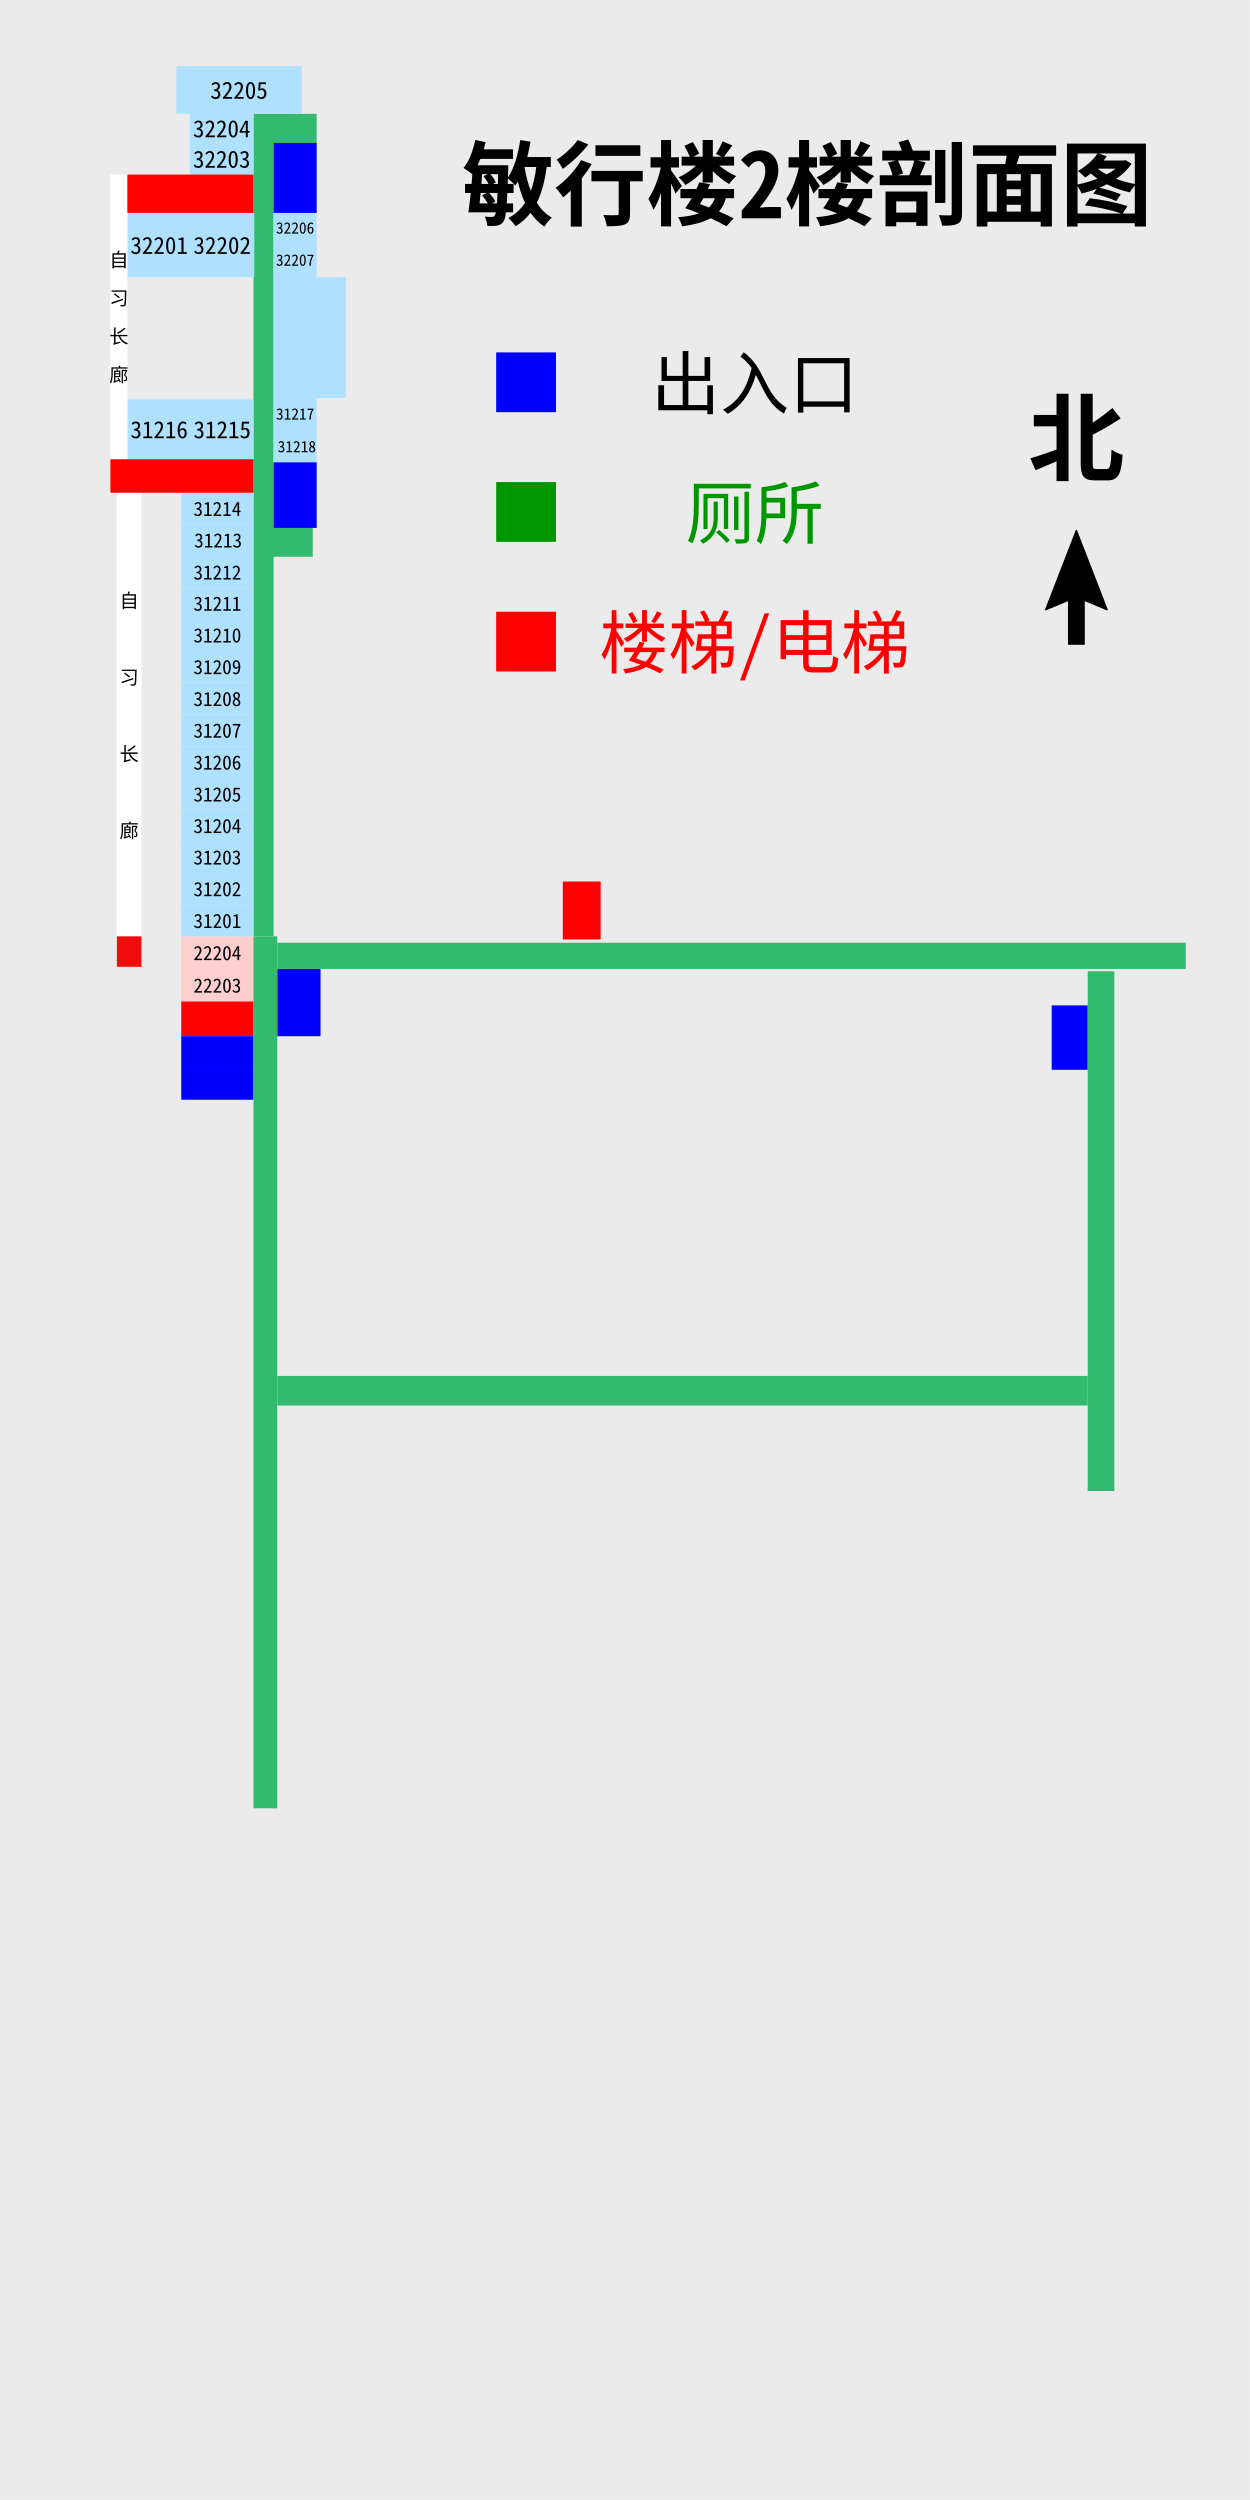
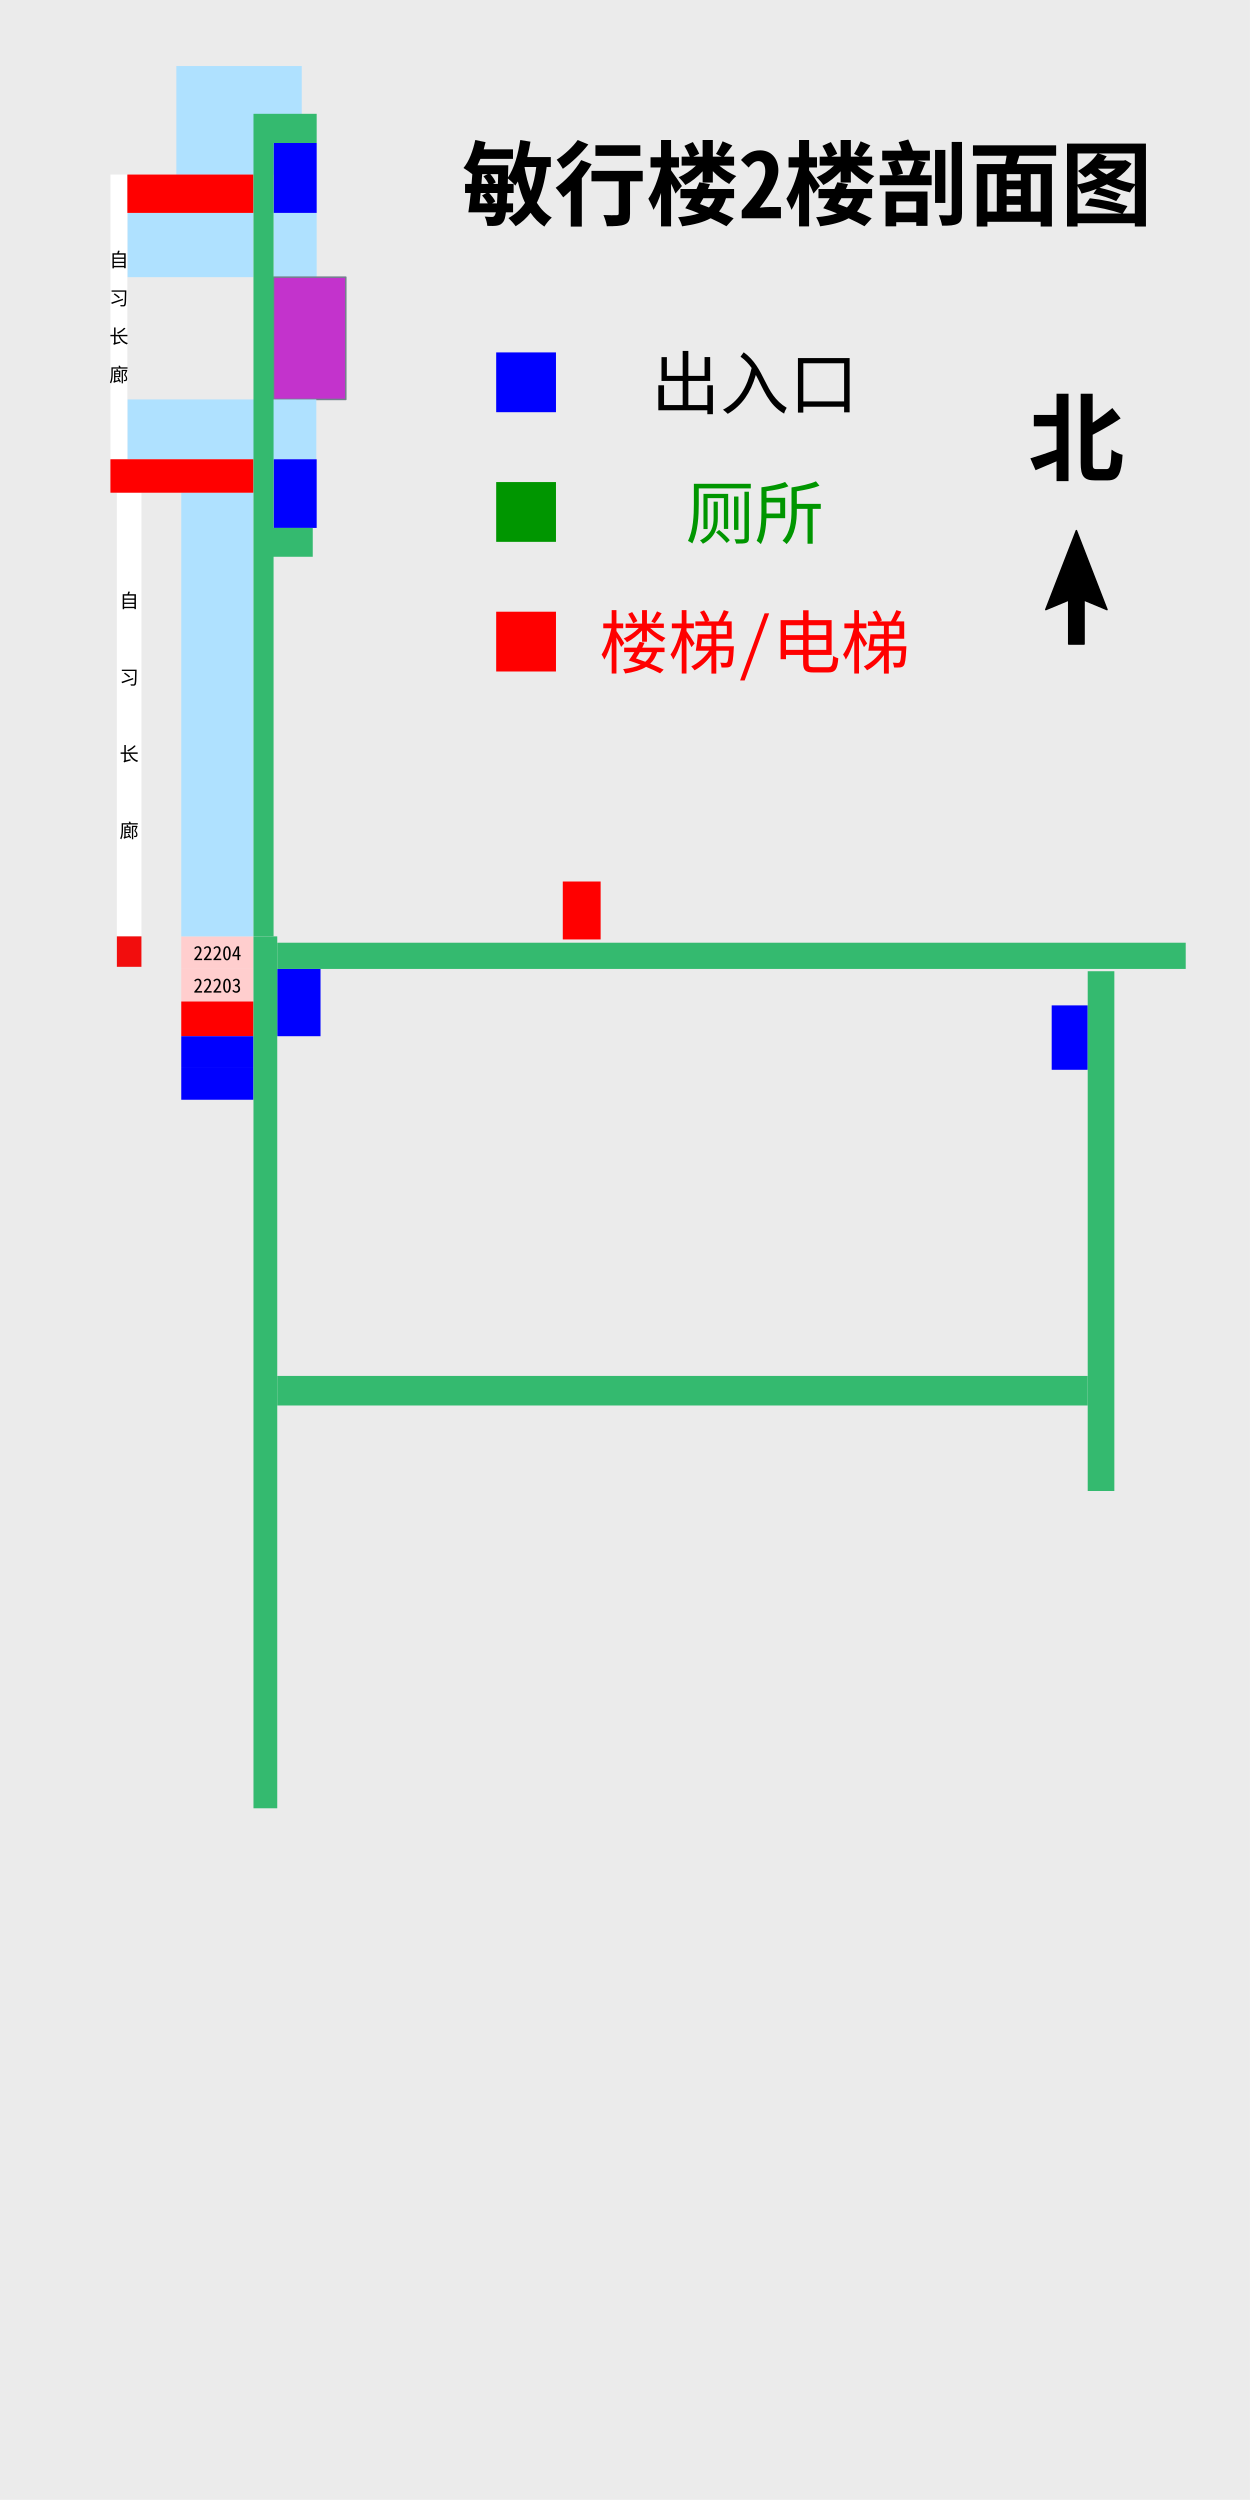
<svg xmlns="http://www.w3.org/2000/svg" width="100%" height="100%" viewBox="0 0 2717 5434" version="1.1" xml:space="preserve" style="fill-rule:evenodd;clip-rule:evenodd;stroke-linecap:round;stroke-linejoin:round;stroke-miterlimit:1.5;">
  <rect id="背景" x="0" y="-0" width="2716.53" height="5433.07" style="fill:#ebebeb;" />
  <g id="B">
    <g id="房间">
      <rect x="393.984" y="2035.32" width="156.979" height="70.766" style="fill:#ffcece;" />
      <rect x="393.984" y="2106.08" width="156.979" height="70.766" style="fill:#ffcece;" />
    </g>
    <g id="楼梯">
      <rect x="393.984" y="2176.85" width="156.979" height="75.442" style="fill:#f00;" />
      <rect x="1223.28" y="1916.05" width="82.254" height="125.912" style="fill:#f00;" />
      <rect x="602.616" y="2106.08" width="94.083" height="146.208" style="fill:#00f;" />
      <rect x="2285.96" y="2185.31" width="78.3" height="139.99" style="fill:#00f;" />
      <rect x="393.984" y="2252.29" width="156.979" height="69.063" style="fill:#00f;" />
      <rect x="393.984" y="2321.35" width="156.979" height="69.063" style="fill:#00f;" />
      <rect x="550.963" y="2035.32" width="51.654" height="1895.17" style="fill:#34ba6f;" />
      <rect x="602.616" y="2049.11" width="1974.66" height="56.974" style="fill:#34ba6f;" />
      <rect x="2364.26" y="2111.06" width="57.879" height="1129.78" style="fill:#34ba6f;" />
      <rect x="602.616" y="2990.72" width="1761.65" height="64.261" style="fill:#34ba6f;" />
    </g>
    <g id="文字">
      <g transform="matrix(41.6667,0,0,41.6667,524.556,2157.46)" />
      <text x="420.39px" y="2157.46px" style="font-family:'NotoSansMonoCJKsc-Regular', 'Noto Sans Mono CJK SC', sans-serif;font-size:41.667px;">22203</text>
      <text x="420.39px" y="2086.91px" style="font-family:'NotoSansMonoCJKsc-Regular', 'Noto Sans Mono CJK SC', sans-serif;font-size:41.667px;">22204</text>
    </g>
  </g>
  <g id="C">
-     <path id="走廊" d="M550.963,2035.32l-0,-1787.93l137.368,0l-0,63.435l-93.71,-0l0,836.666l85.169,0l-0,62.721l-85.169,-0l0,825.106l-43.658,0Z" style="fill:#34ba6f;" />
    <g id="房间1">
-       <rect x="276.841" y="462.765" width="138.152" height="139.707" style="fill:#afe1ff;" />
-       <rect x="594.621" y="462.765" width="93.71" height="139.707" style="fill:#afe1ff;" />
-       <rect x="594.621" y="602.472" width="156.979" height="262.8" style="fill:#afe1ff;" />
-       <rect x="594.621" y="865.272" width="93.71" height="139.707" style="fill:#afe1ff;" />
-       <rect x="414.993" y="462.765" width="137.687" height="139.707" style="fill:#afe1ff;" />
-       <rect x="383.312" y="143.552" width="272.57" height="103.836" style="fill:#afe1ff;" />
-       <rect x="412.811" y="247.387" width="138.152" height="63.435" style="fill:#afe1ff;" />
-       <rect x="276.841" y="868.221" width="138.152" height="130.026" style="fill:#afe1ff;" />
-       <rect x="414.993" y="868.221" width="135.97" height="130.026" style="fill:#afe1ff;" />
-       <rect x="412.811" y="310.822" width="138.152" height="69.104" style="fill:#afe1ff;" />
-       <rect x="393.984" y="1070.73" width="156.979" height="68.916" style="fill:#afe1ff;" />
-       <rect x="393.984" y="1483.76" width="156.979" height="68.916" style="fill:#afe1ff;" />
-       <rect x="393.984" y="1277.47" width="156.979" height="68.916" style="fill:#afe1ff;" />
-       <rect x="393.984" y="1690.97" width="156.979" height="68.916" style="fill:#afe1ff;" />
-       <rect x="393.984" y="1139.64" width="156.979" height="68.916" style="fill:#afe1ff;" />
-       <rect x="393.984" y="1552.9" width="156.979" height="68.916" style="fill:#afe1ff;" />
-       <rect x="393.984" y="1345.79" width="156.979" height="68.916" style="fill:#afe1ff;" />
-       <rect x="393.984" y="1760.18" width="156.979" height="68.916" style="fill:#afe1ff;" />
-       <rect x="393.984" y="1208.26" width="156.979" height="68.916" style="fill:#afe1ff;" />
-       <rect x="393.984" y="1622.05" width="156.979" height="68.916" style="fill:#afe1ff;" />
-       <rect x="393.984" y="1414.54" width="156.979" height="68.916" style="fill:#afe1ff;" />
-       <rect x="393.984" y="1828.8" width="156.979" height="68.916" style="fill:#afe1ff;" />
-       <rect x="393.984" y="1897.71" width="156.979" height="68.916" style="fill:#afe1ff;" />
-       <rect x="393.984" y="1966.4" width="156.979" height="68.916" style="fill:#afe1ff;" />
+       <rect id="zone-32x06-32x07" x="594.621" y="462.765" width="93.71" height="139.707" style="fill:#afe1ff;" />
+       <rect x="594.621" y="602.472" width="156.979" height="265.749" style="fill:#c333cc;stroke:#737f8c;stroke-width:3.33px;" />
+       <rect id="zone-31x15-31x18" x="276.841" y="868.221" width="410.722" height="130.026" style="fill:#afe1ff;" />
+       <rect id="zone-31x01-31x14" x="393.984" y="1070.73" width="156.979" height="964.589" style="fill:#afe1ff;" />
+       <rect id="zone-32x01-31x02" x="276.841" y="462.765" width="274.122" height="139.707" style="fill:#afe1ff;" />
+       <rect id="zone-32x04-32x05" x="383.312" y="143.552" width="272.57" height="236.375" style="fill:#afe1ff;" />
    </g>
    <g id="楼梯1">
      <g id="自习长廊">
        <rect x="240.03" y="379.438" width="36.81" height="618.809" style="fill:#fff;" />
        <rect x="254.028" y="1070.96" width="53.386" height="964.359" style="fill:#fff;" />
      </g>
      <rect x="276.841" y="379.438" width="274.122" height="83.327" style="fill:#f00;" />
      <rect x="240.03" y="998.247" width="310.933" height="72.71" style="fill:#f00;" />
      <g id="厕所">
        <rect x="594.621" y="310.822" width="93.71" height="151.943" style="fill:#00f;" />
-         <rect x="594.621" y="1004.98" width="93.71" height="142.509" style="fill:#00f;" />
+         <rect x="594.621" y="998.247" width="93.71" height="149.242" style="fill:#00f;" />
      </g>
      <rect x="254.028" y="2035.32" width="53.386" height="66.159" style="fill:#f20d0d;" />
    </g>
+     <path id="走廊" d="M550.963,2035.32l-0,-1787.93l137.368,0l-0,63.435l-93.71,-0l0,836.666l85.169,0l-0,62.721l-85.169,-0l0,825.106l-43.658,0Z" style="fill:#34ba6f;" />
    <g id="文字1">
-       <text x="283.417px" y="551.818px" style="font-family:'NotoSansMonoCJKsc-Regular', 'Noto Sans Mono CJK SC', sans-serif;font-size:50px;">32201</text>
-       <text x="603.563px" y="983.062px" style="font-family:'NotoSansMonoCJKsc-Regular', 'Noto Sans Mono CJK SC', sans-serif;font-size:33.333px;">31218</text>
-       <text x="599.809px" y="912.053px" style="font-family:'NotoSansMonoCJKsc-Regular', 'Noto Sans Mono CJK SC', sans-serif;font-size:33.333px;">31217</text>
-       <g transform="matrix(50,0,0,50,545.478,952.434)" />
-       <text x="420.478px" y="952.434px" style="font-family:'NotoSansMonoCJKsc-Regular', 'Noto Sans Mono CJK SC', sans-serif;font-size:50px;">31215</text>
-       <g transform="matrix(50,0,0,50,408.417,952.434)" />
-       <text x="283.417px" y="952.434px" style="font-family:'NotoSansMonoCJKsc-Regular', 'Noto Sans Mono CJK SC', sans-serif;font-size:50px;">31216</text>
-       <g transform="matrix(33.3333,0,0,33.3333,683.143,577.572)" />
-       <text x="599.809px" y="577.572px" style="font-family:'NotoSansMonoCJKsc-Regular', 'Noto Sans Mono CJK SC', sans-serif;font-size:33.333px;">32207</text>
-       <text x="419.387px" y="298.305px" style="font-family:'NotoSansMonoCJKsc-Regular', 'Noto Sans Mono CJK SC', sans-serif;font-size:50px;">32204</text>
-       <g transform="matrix(50,0,0,50,545.478,551.818)" />
-       <text x="420.478px" y="551.818px" style="font-family:'NotoSansMonoCJKsc-Regular', 'Noto Sans Mono CJK SC', sans-serif;font-size:50px;">32202</text>
      <g>
        <text x="237.602px" y="579.842px" style="font-family:'NotoSansMonoCJKsc-Regular', 'Noto Sans Mono CJK SC', sans-serif;font-size:41.667px;">自</text>
        <text x="237.602px" y="663.176px" style="font-family:'NotoSansMonoCJKsc-Regular', 'Noto Sans Mono CJK SC', sans-serif;font-size:41.667px;">习</text>
        <text x="237.602px" y="746.509px" style="font-family:'NotoSansMonoCJKsc-Regular', 'Noto Sans Mono CJK SC', sans-serif;font-size:41.667px;">长</text>
        <text x="237.602px" y="829.842px" style="font-family:'NotoSansMonoCJKsc-Regular', 'Noto Sans Mono CJK SC', sans-serif;font-size:41.667px;">廊</text>
      </g>
-       <g transform="matrix(50,0,0,50,544.387,364.574)" />
-       <text x="419.387px" y="364.574px" style="font-family:'NotoSansMonoCJKsc-Regular', 'Noto Sans Mono CJK SC', sans-serif;font-size:50px;">32203</text>
-       <text x="599.809px" y="507.719px" style="font-family:'NotoSansMonoCJKsc-Regular', 'Noto Sans Mono CJK SC', sans-serif;font-size:33.333px;">32206</text>
-       <g transform="matrix(50,0,0,50,582.097,214.67)" />
-       <text x="457.097px" y="214.67px" style="font-family:'NotoSansMonoCJKsc-Regular', 'Noto Sans Mono CJK SC', sans-serif;font-size:50px;">32205</text>
-       <g transform="matrix(41.6667,0,0,41.6667,524.556,1327.45)" />
-       <text x="420.39px" y="1327.45px" style="font-family:'NotoSansMonoCJKsc-Regular', 'Noto Sans Mono CJK SC', sans-serif;font-size:41.667px;">31211</text>
-       <g transform="matrix(41.6667,0,0,41.6667,524.556,1396.4)" />
-       <text x="420.39px" y="1396.4px" style="font-family:'NotoSansMonoCJKsc-Regular', 'Noto Sans Mono CJK SC', sans-serif;font-size:41.667px;">31210</text>
-       <text x="420.39px" y="1465.23px" style="font-family:'NotoSansMonoCJKsc-Regular', 'Noto Sans Mono CJK SC', sans-serif;font-size:41.667px;">31209</text>
-       <g transform="matrix(41.6667,0,0,41.6667,524.556,1534.6)" />
-       <text x="420.39px" y="1534.6px" style="font-family:'NotoSansMonoCJKsc-Regular', 'Noto Sans Mono CJK SC', sans-serif;font-size:41.667px;">31208</text>
-       <text x="420.39px" y="1603.36px" style="font-family:'NotoSansMonoCJKsc-Regular', 'Noto Sans Mono CJK SC', sans-serif;font-size:41.667px;">31207</text>
-       <g transform="matrix(41.6667,0,0,41.6667,524.556,1672.74)" />
-       <text x="420.39px" y="1672.74px" style="font-family:'NotoSansMonoCJKsc-Regular', 'Noto Sans Mono CJK SC', sans-serif;font-size:41.667px;">31206</text>
-       <g transform="matrix(41.6667,0,0,41.6667,524.556,1742.12)" />
-       <text x="420.39px" y="1742.12px" style="font-family:'NotoSansMonoCJKsc-Regular', 'Noto Sans Mono CJK SC', sans-serif;font-size:41.667px;">31205</text>
-       <g transform="matrix(41.6667,0,0,41.6667,524.556,1810.74)" />
-       <text x="420.39px" y="1810.74px" style="font-family:'NotoSansMonoCJKsc-Regular', 'Noto Sans Mono CJK SC', sans-serif;font-size:41.667px;">31204</text>
-       <g transform="matrix(41.6667,0,0,41.6667,524.556,1879.08)" />
-       <text x="420.39px" y="1879.08px" style="font-family:'NotoSansMonoCJKsc-Regular', 'Noto Sans Mono CJK SC', sans-serif;font-size:41.667px;">31203</text>
-       <g transform="matrix(41.6667,0,0,41.6667,524.556,1947.92)" />
-       <text x="420.39px" y="1947.92px" style="font-family:'NotoSansMonoCJKsc-Regular', 'Noto Sans Mono CJK SC', sans-serif;font-size:41.667px;">31202</text>
-       <g transform="matrix(41.6667,0,0,41.6667,524.556,2017.06)" />
-       <text x="420.39px" y="2017.07px" style="font-family:'NotoSansMonoCJKsc-Regular', 'Noto Sans Mono CJK SC', sans-serif;font-size:41.667px;">31201</text>
-       <text x="420.39px" y="1121.48px" style="font-family:'NotoSansMonoCJKsc-Regular', 'Noto Sans Mono CJK SC', sans-serif;font-size:41.667px;">31214</text>
-       <g transform="matrix(41.6667,0,0,41.6667,526.215,1190.03)" />
-       <text x="422.048px" y="1190.03px" style="font-family:'NotoSansMonoCJKsc-Regular', 'Noto Sans Mono CJK SC', sans-serif;font-size:41.667px;">31213</text>
-       <g transform="matrix(41.6667,0,0,41.6667,524.556,1259.71)" />
-       <text x="420.39px" y="1259.71px" style="font-family:'NotoSansMonoCJKsc-Regular', 'Noto Sans Mono CJK SC', sans-serif;font-size:41.667px;">31212</text>
      <g transform="matrix(1,0,0,1,-4.94319,0)">
        <text x="264.831px" y="1320.84px" style="font-family:'NotoSansMonoCJKsc-Regular', 'Noto Sans Mono CJK SC', sans-serif;font-size:41.667px;">自</text>
        <text x="264.831px" y="1487.51px" style="font-family:'NotoSansMonoCJKsc-Regular', 'Noto Sans Mono CJK SC', sans-serif;font-size:41.667px;">习</text>
        <text x="264.831px" y="1654.17px" style="font-family:'NotoSansMonoCJKsc-Regular', 'Noto Sans Mono CJK SC', sans-serif;font-size:41.667px;">长</text>
        <g transform="matrix(41.6667,0,0,41.6667,306.497,1820.84)" />
        <text x="264.831px" y="1820.84px" style="font-family:'NotoSansMonoCJKsc-Regular', 'Noto Sans Mono CJK SC', sans-serif;font-size:41.667px;">廊</text>
      </g>
    </g>
  </g>
  <g id="图例">
    <g>
      <path d="M2322.99,1304.19l-49.897,20.841l66.529,-171.672l66.528,171.672l-49.896,-20.841l0,95.658l-33.264,0l-0,-95.658Z" style="stroke:#000;stroke-width:3.33px;" />
      <g transform="matrix(208.333,0,0,208.333,2443.79,1029.38)" />
      <text x="2235.46px" y="1029.38px" style="font-family:'NotoSansMonoCJKsc-Bold', 'Noto Sans Mono CJK SC', sans-serif;font-weight:700;font-size:208.333px;">北</text>
    </g>
    <g>
      <g id="出入口">
        <rect x="1078.51" y="765.998" width="129.947" height="129.947" style="fill:#00f;" />
        <g transform="matrix(150,0,0,150,1865.34,888.572)" />
        <text x="1415.34px" y="888.572px" style="font-family:'NotoSansMonoCJKsc-Regular', 'Noto Sans Mono CJK SC', sans-serif;font-size:150px;">出入口</text>
      </g>
      <g id="厕所1">
        <rect x="1078.51" y="1047.81" width="129.947" height="129.947" style="fill:#009600;" />
        <g transform="matrix(150,0,0,150,1790.34,1170.38)" />
        <text x="1490.34px" y="1170.38px" style="font-family:'NotoSansMonoCJKsc-Regular', 'Noto Sans Mono CJK SC', sans-serif;font-size:150px;fill:#009600;">厕所</text>
      </g>
      <g id="楼梯2">
        <rect x="1078.51" y="1329.62" width="129.947" height="129.947" style="fill:#f00;" />
        <g transform="matrix(150,0,0,150,1977.84,1452.2)" />
        <text x="1302.84px" y="1452.2px" style="font-family:'NotoSansMonoCJKsc-Regular', 'Noto Sans Mono CJK SC', sans-serif;font-size:150px;fill:#f00;">楼梯/电梯</text>
      </g>
    </g>
    <g transform="matrix(200,0,0,200,2504.82,474.361)" />
    <text x="1004.82px" y="474.361px" style="font-family:'NotoSansMonoCJKsc-Bold', 'Noto Sans Mono CJK SC', sans-serif;font-weight:700;font-size:200px;">敏行楼2楼剖面图</text>
  </g>
</svg>
